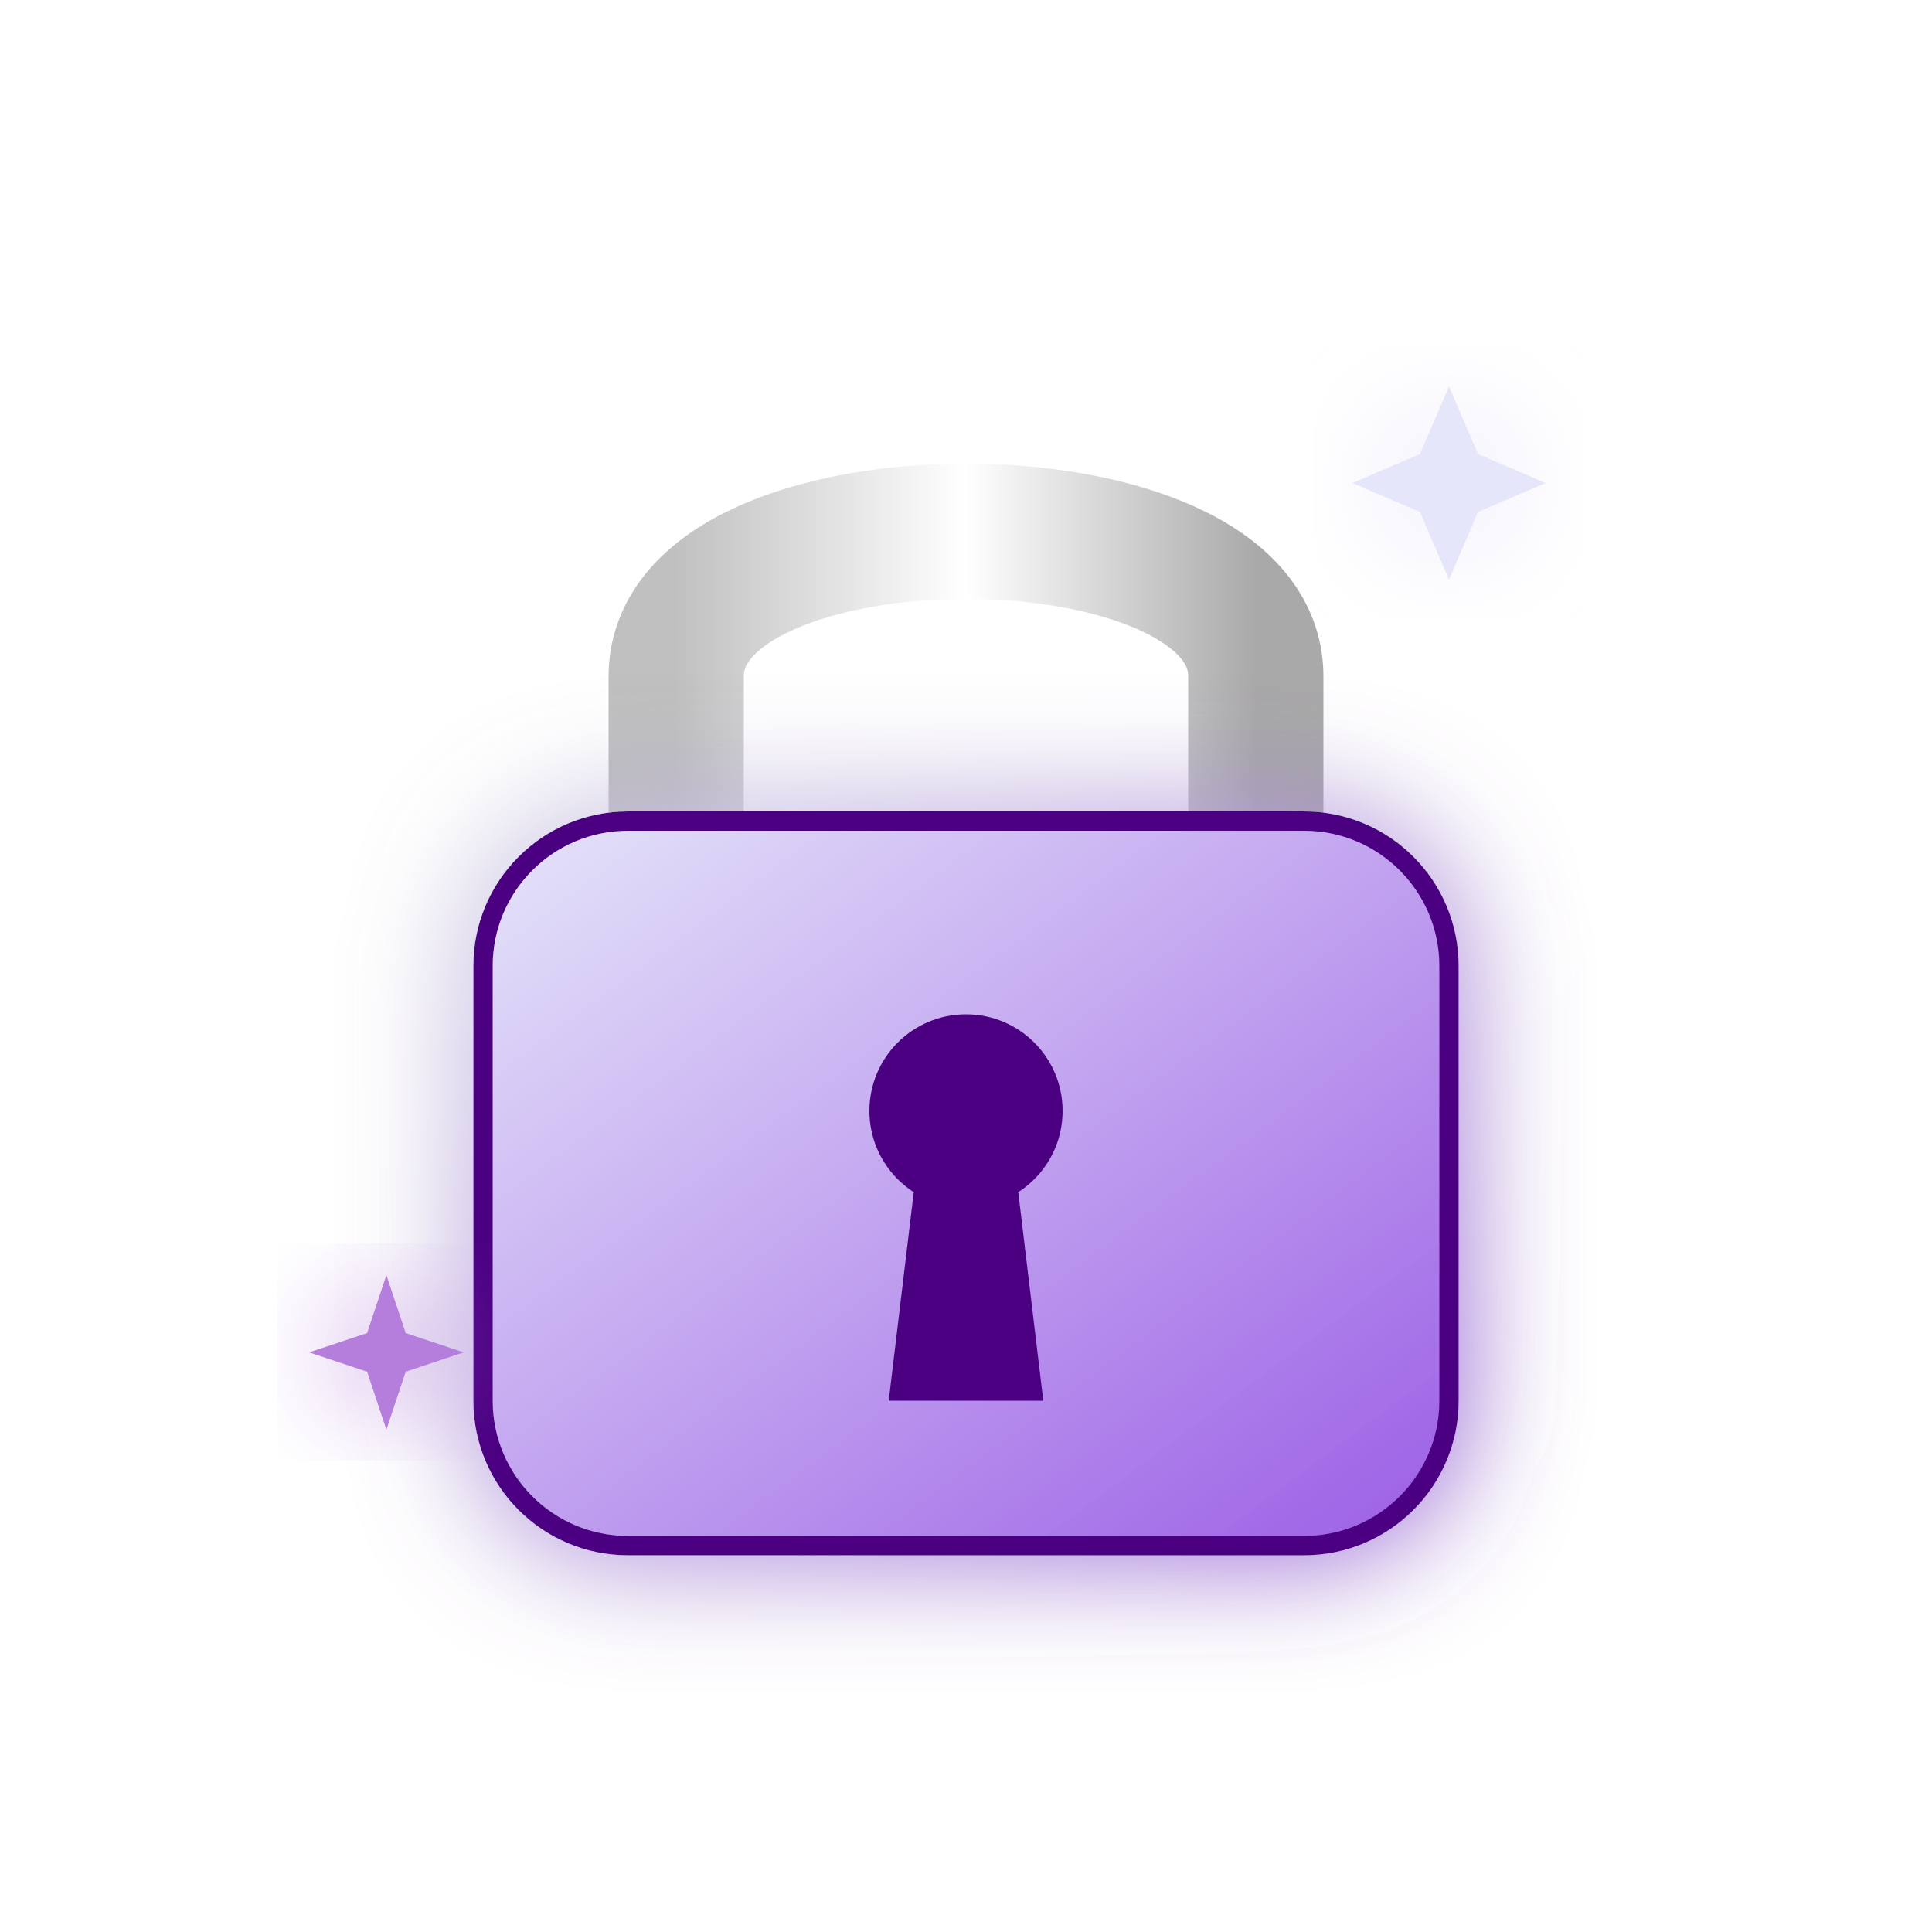
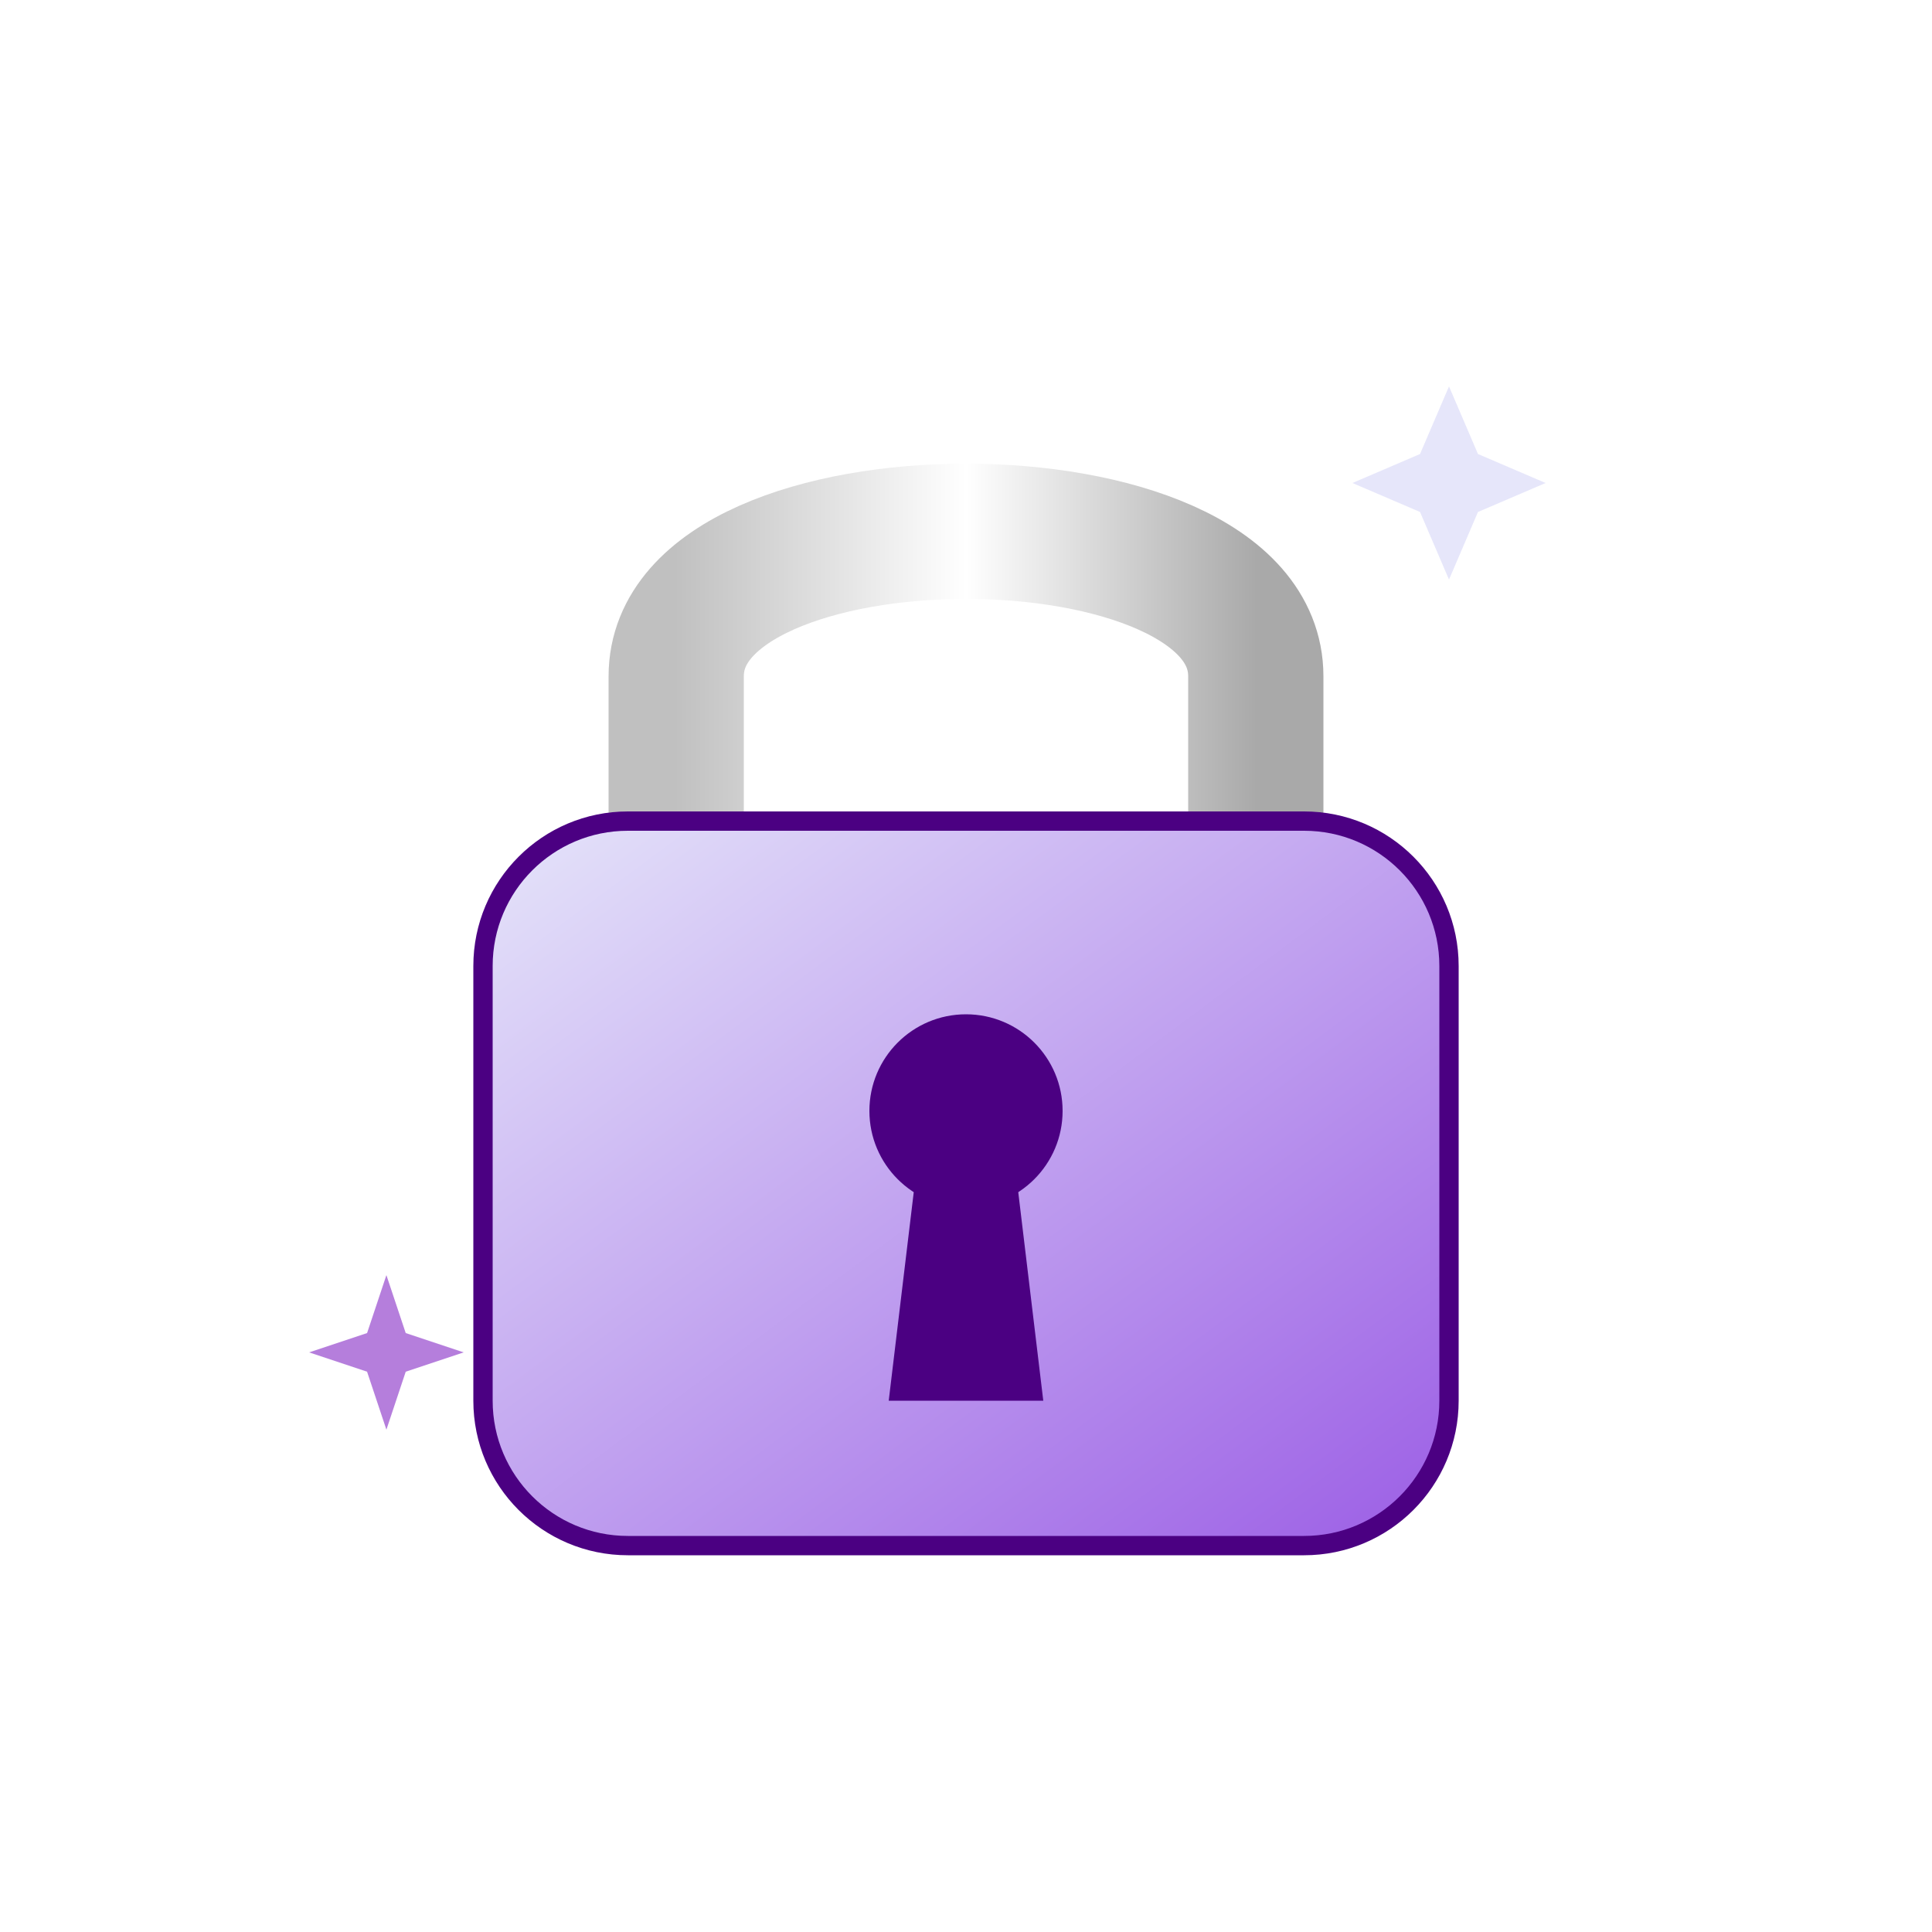
<svg xmlns="http://www.w3.org/2000/svg" viewBox="0 0 200 200" width="200" height="200">
  <defs>
-     <filter id="glow" x="-20%" y="-20%" width="140%" height="140%">
-       <feGaussianBlur stdDeviation="6" result="blur" />
-       <feComposite in="SourceGraphic" in2="blur" operator="over" />
-     </filter>
    <linearGradient id="lavenderGrad" x1="0%" y1="0%" x2="100%" y2="100%">
      <stop offset="0%" stop-color="#E6E6FA" />
      <stop offset="100%" stop-color="#9b5de5" />
    </linearGradient>
    <linearGradient id="shackleGrad" x1="0%" y1="0%" x2="100%" y2="0%">
      <stop offset="0%" stop-color="#C0C0C0" />
      <stop offset="50%" stop-color="#FFFFFF" />
      <stop offset="100%" stop-color="#A9A9A9" />
    </linearGradient>
  </defs>
  <rect width="200" height="200" fill="transparent" />
  <g>
    <animateTransform attributeName="transform" type="translate" values="0,0; 0,-15; 0,0" dur="3s" repeatCount="indefinite" />
    <path d="M 70 90 L 70 70 C 70 50, 130 50, 130 70 L 130 90" fill="none" stroke="url(#shackleGrad)" stroke-width="14" stroke-linecap="round" />
  </g>
-   <rect x="50" y="85" width="100" height="75" rx="15" ry="15" fill="url(#lavenderGrad)" filter="url(#glow)" stroke="#4B0082" stroke-width="2" />
+   <rect x="50" y="85" width="100" height="75" rx="15" ry="15" fill="url(#lavenderGrad)" stroke="#4B0082" stroke-width="2" />
  <g>
-     <animate attributeName="opacity" values="1; 0.6; 1" dur="2s" repeatCount="indefinite" />
+     <animate attributeName="opacity" values="1; 0.5; 1" dur="2s" repeatCount="indefinite" />
    <circle cx="100" cy="115" r="10" fill="#4B0082" />
    <path d="M 95 120 L 105 120 L 108 145 L 92 145 Z" fill="#4B0082" />
  </g>
  <g>
    <animateTransform attributeName="transform" type="rotate" values="0 150 50; 360 150 50" dur="10s" repeatCount="indefinite" />
-     <polygon points="150,40 153,47 160,50 153,53 150,60 147,53 140,50 147,47" fill="#E6E6FA" filter="url(#glow)" />
+     <polygon points="150,40 153,47 160,50 153,53 150,60 147,53 140,50 147,47" fill="#E6E6FA" />
  </g>
  <g>
    <animateTransform attributeName="transform" type="rotate" values="0 40 140; -360 40 140" dur="8s" repeatCount="indefinite" />
-     <polygon points="40,132 42,138 48,140 42,142 40,148 38,142 32,140 38,138" fill="#B57EDC" filter="url(#glow)" />
+     <polygon points="40,132 42,138 48,140 42,142 40,148 38,142 32,140 38,138" fill="#B57EDC" />
  </g>
</svg>
